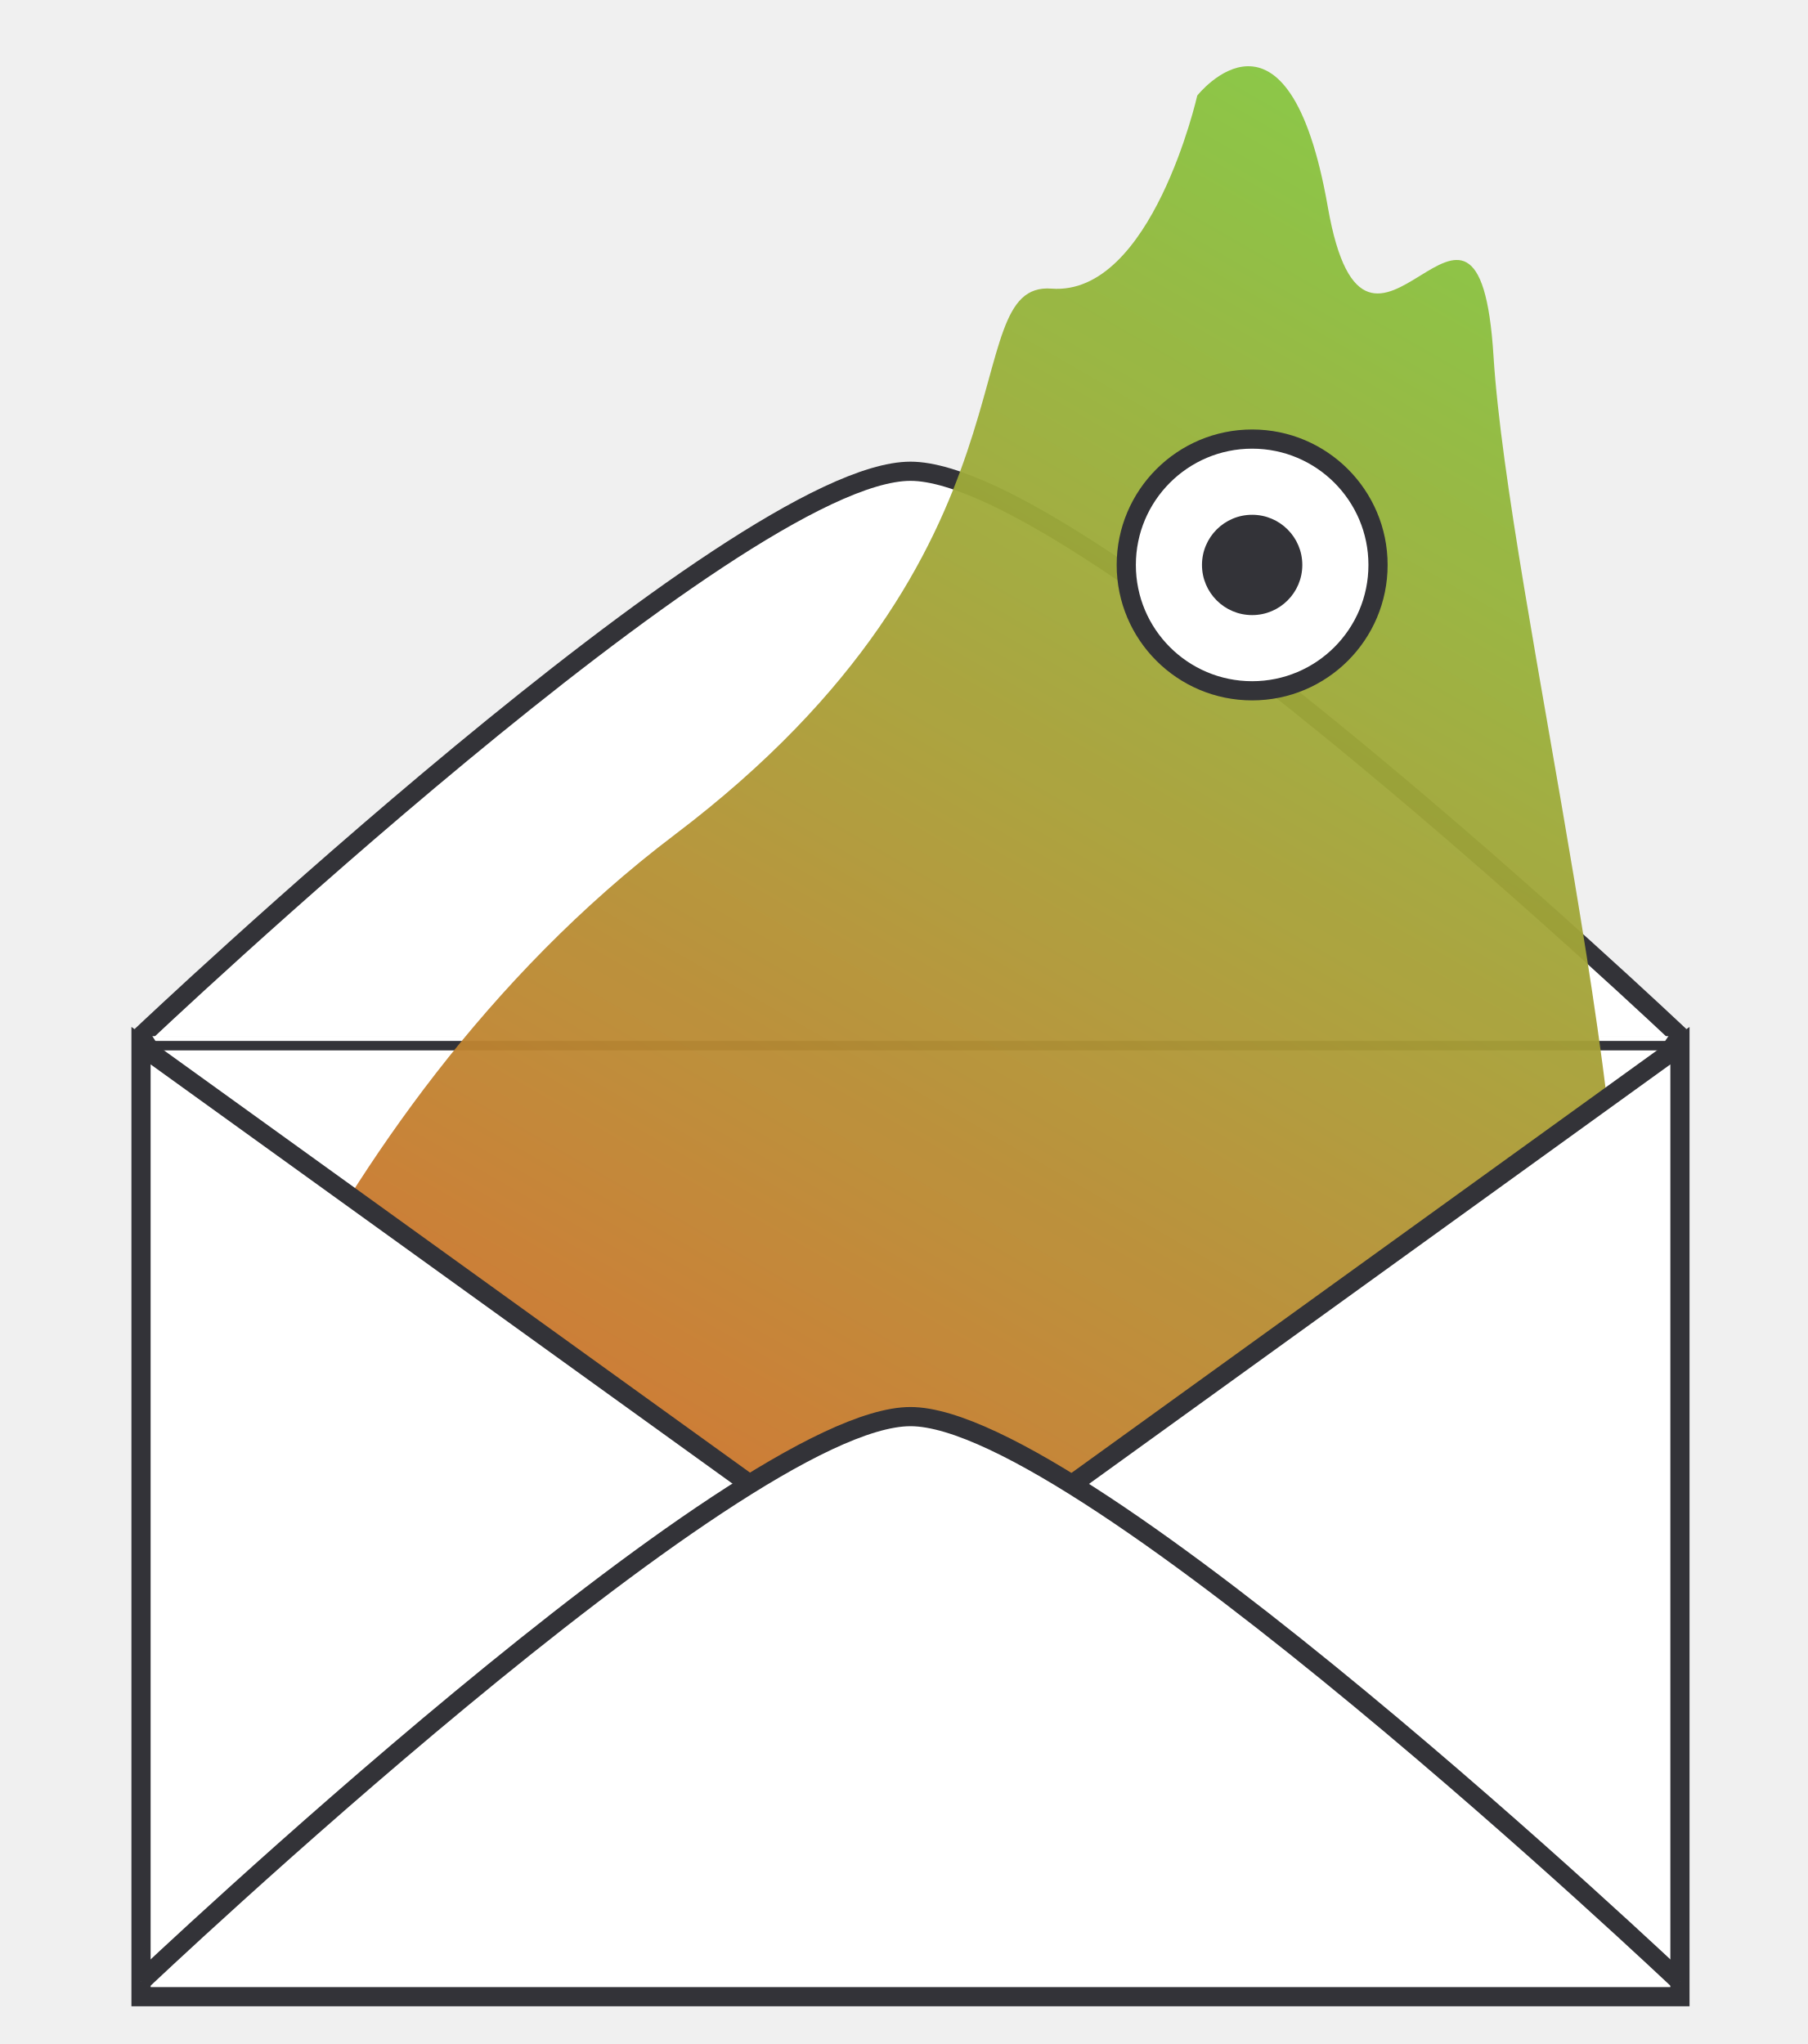
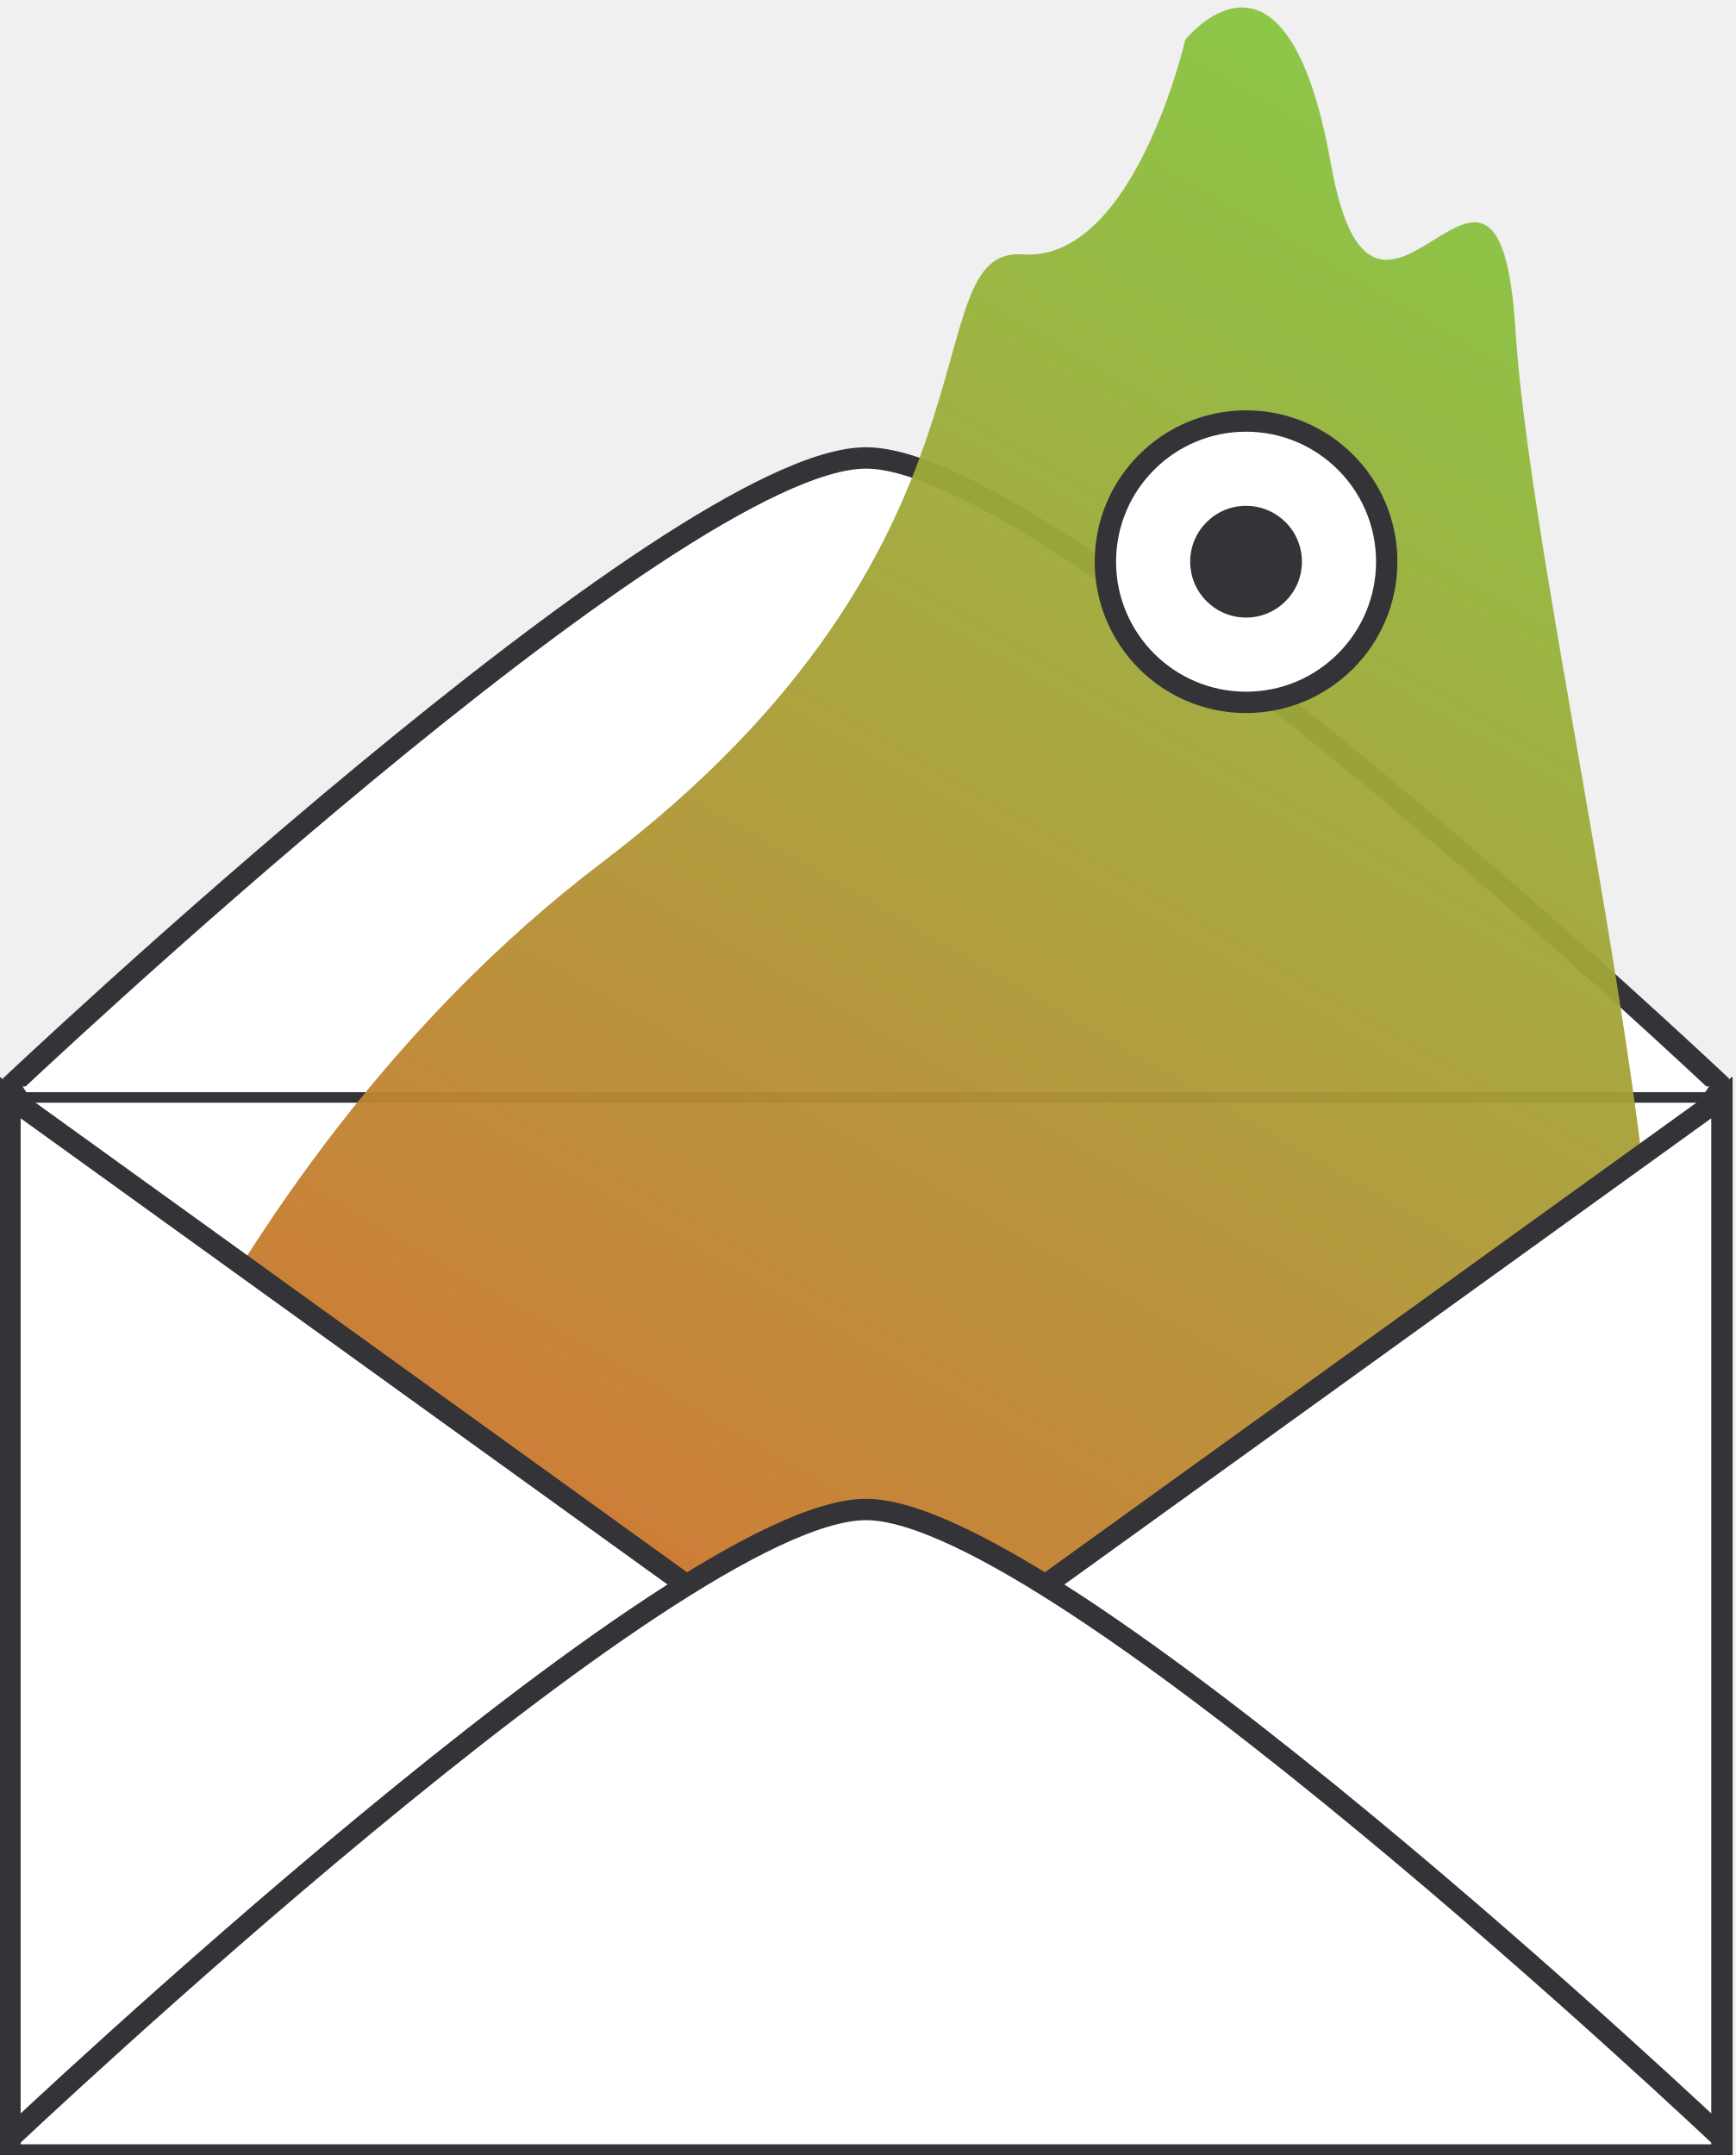
- <svg xmlns="http://www.w3.org/2000/svg" version="1.1" x="0px" y="0px" viewBox="0 0 191 216" style="enable-background:new 0 0 191 216;" xml:space="preserve">
+ <svg xmlns="http://www.w3.org/2000/svg" version="1.1" x="0px" y="0px" viewBox="0 0 174 216" style="enable-background:new 0 0 174 216;" xml:space="preserve">
  <style type="text/css">
	.st0{display:none;}
	.st1{display:inline;fill:#333338;}
- 	.st2{fill:#FFFFFF;stroke:#333338;stroke-width:2.027;stroke-miterlimit:10;}
- 	.st3{fill:#FFFFFF;stroke:#333338;stroke-miterlimit:10;}
+ 	.st2{fill:#FFFFFF;stroke:#333338;stroke-width:2.14;stroke-miterlimit:10;}
+ 	.st3{fill:#FFFFFF;stroke:#333338;stroke-width:1.056;stroke-miterlimit:10;}
	.st4{opacity:0.95;fill:url(#SVGID_1_);}
	.st5{fill:#333338;}
</style>
  <g id="Layer_4" class="st0">
    <rect x="-21" y="-6.3" class="st1" width="297.3" height="258.7" />
  </g>
  <g id="Layer_3">
-     <path class="st2" d="M177.5,109.5c0,0-63-59.7-81.3-59.7s-81.3,59.7-81.3,59.7" />
-     <polyline class="st2" points="14.9,109.5 67.7,192.3 121.7,192.3 177.5,109.5  " />
-     <line class="st3" x1="14.9" y1="110.5" x2="177.5" y2="110.5" />
+     <path class="st2" d="M172.6,108.9c0,0-66.6-63-85.8-63S1,108.9,1,108.9" />
+     <polyline class="st2" points="1,108.9 56.7,196.3 113.7,196.3 172.6,108.9  " />
+     <line class="st3" x1="1" y1="110" x2="172.6" y2="110" />
  </g>
  <g id="Layer_2">
-     <linearGradient id="SVGID_1_" gradientUnits="userSpaceOnUse" x1="65.85" y1="226.601" x2="177.731" y2="32.818">
+     <linearGradient id="SVGID_1_" gradientUnits="userSpaceOnUse" x1="54.748" y1="232.468" x2="172.845" y2="27.919">
      <stop offset="0" style="stop-color:#E75625" />
      <stop offset="1" style="stop-color:#87C540" />
    </linearGradient>
-     <path class="st4" d="M17.6,167.9c0,0,13.8-49.5,53.7-79.7s29.2-58.5,39.8-57.7c10.6,0.8,15.4-20.4,15.4-20.4s9.6-12.2,13.8,11.8   c4.2,23.9,15.9-9.8,17.5,15.7s17,86.7,12.7,107.5c-4.2,20.8-6.4,61.6-6.4,61.6H31.4" />
+     <path class="st4" d="M3.8,170.5c0,0,14.6-52.2,56.6-84.1s30.8-61.7,42.1-60.9c11.2,0.8,16.3-21.5,16.3-21.5s10.1-12.8,14.6,12.4   c4.5,25.3,16.8-10.4,18.5,16.6s17.9,91.6,13.5,113.5c-4.5,22-6.7,65-6.7,65H18.4" />
  </g>
  <g id="Layer_1">
-     <polyline class="st2" points="112.1,157.7 177.5,110.5 177.5,211 14.9,211 14.9,110.5 80.4,157.7  " />
-     <path class="st2" d="M14.9,209.4c0,0,63-59.7,81.3-59.7s81.3,59.7,81.3,59.7" />
+     <polyline class="st2" points="103.5,159.8 172.6,110 172.6,216 1,216 1,110 70.1,159.8  " />
+     <path class="st2" d="M1,214.3c0,0,66.6-63,85.8-63s85.8,63,85.8,63" />
  </g>
  <g id="Layer_5">
-     <circle class="st2" cx="132.3" cy="59.7" r="13.3" />
-     <circle class="st5" cx="132.3" cy="59.7" r="5.3" />
+     <circle class="st2" cx="124.9" cy="56.3" r="14.1" />
+     <circle class="st5" cx="124.9" cy="56.3" r="5.6" />
  </g>
</svg>
